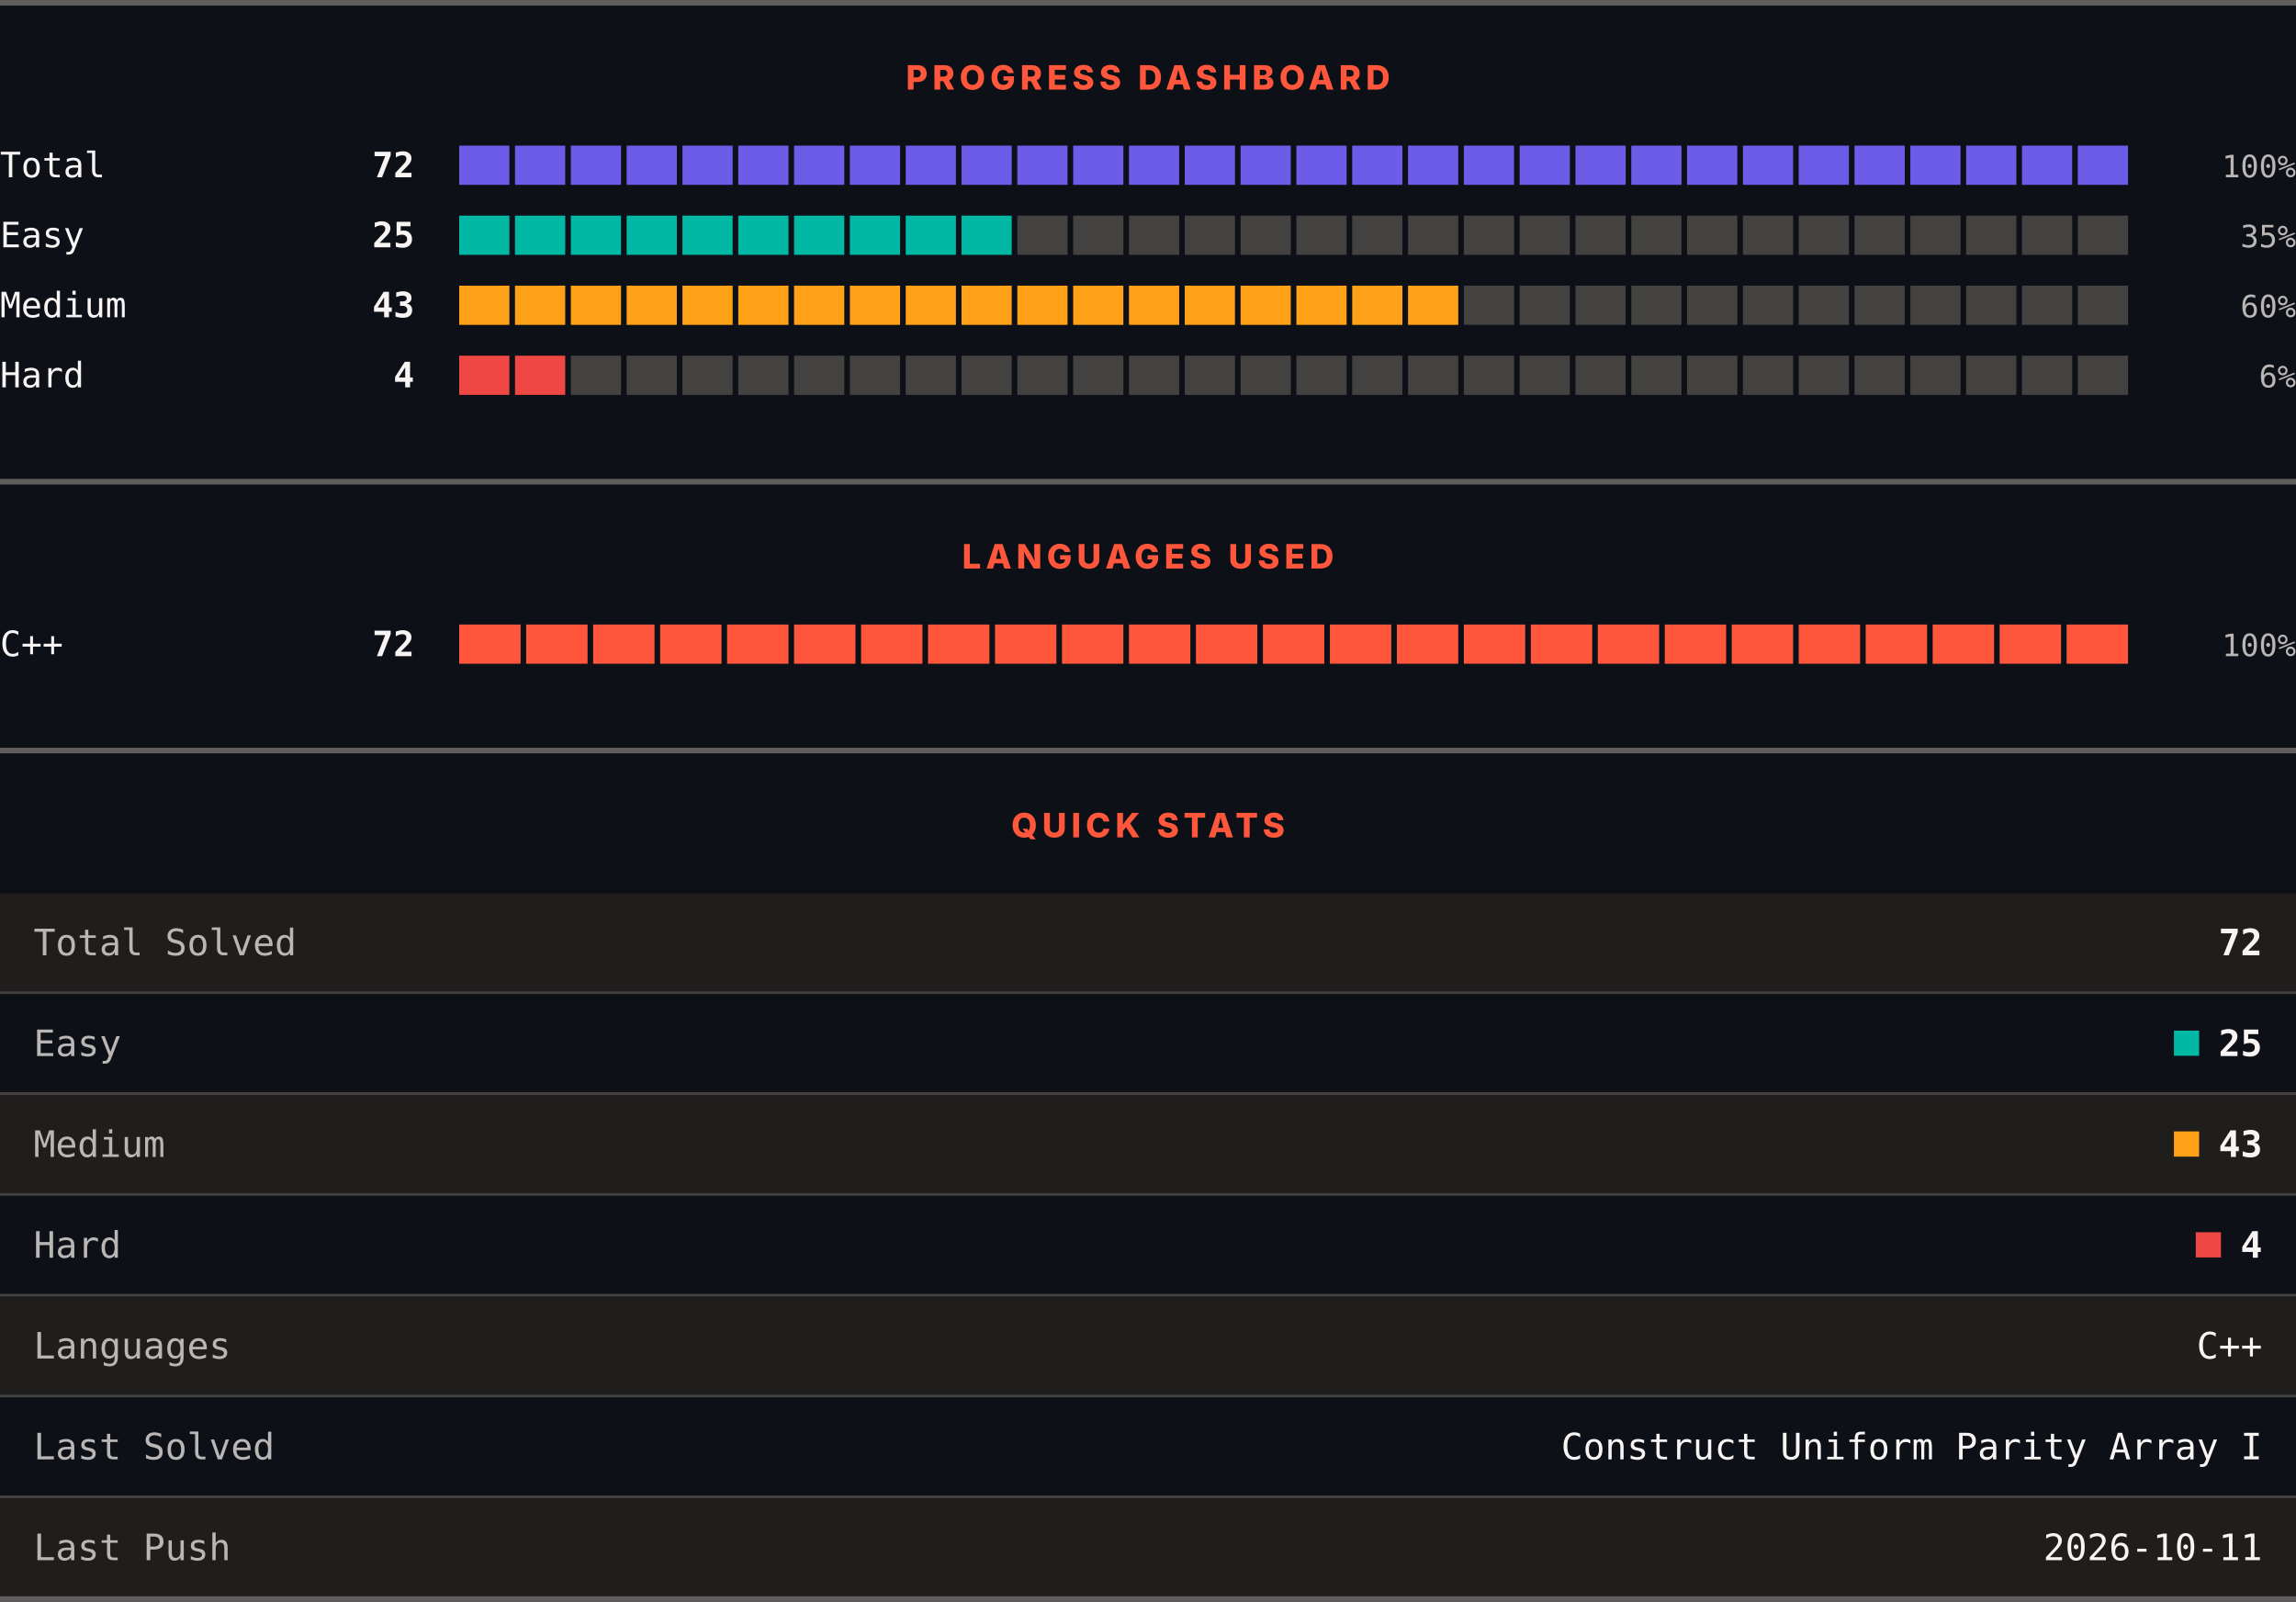
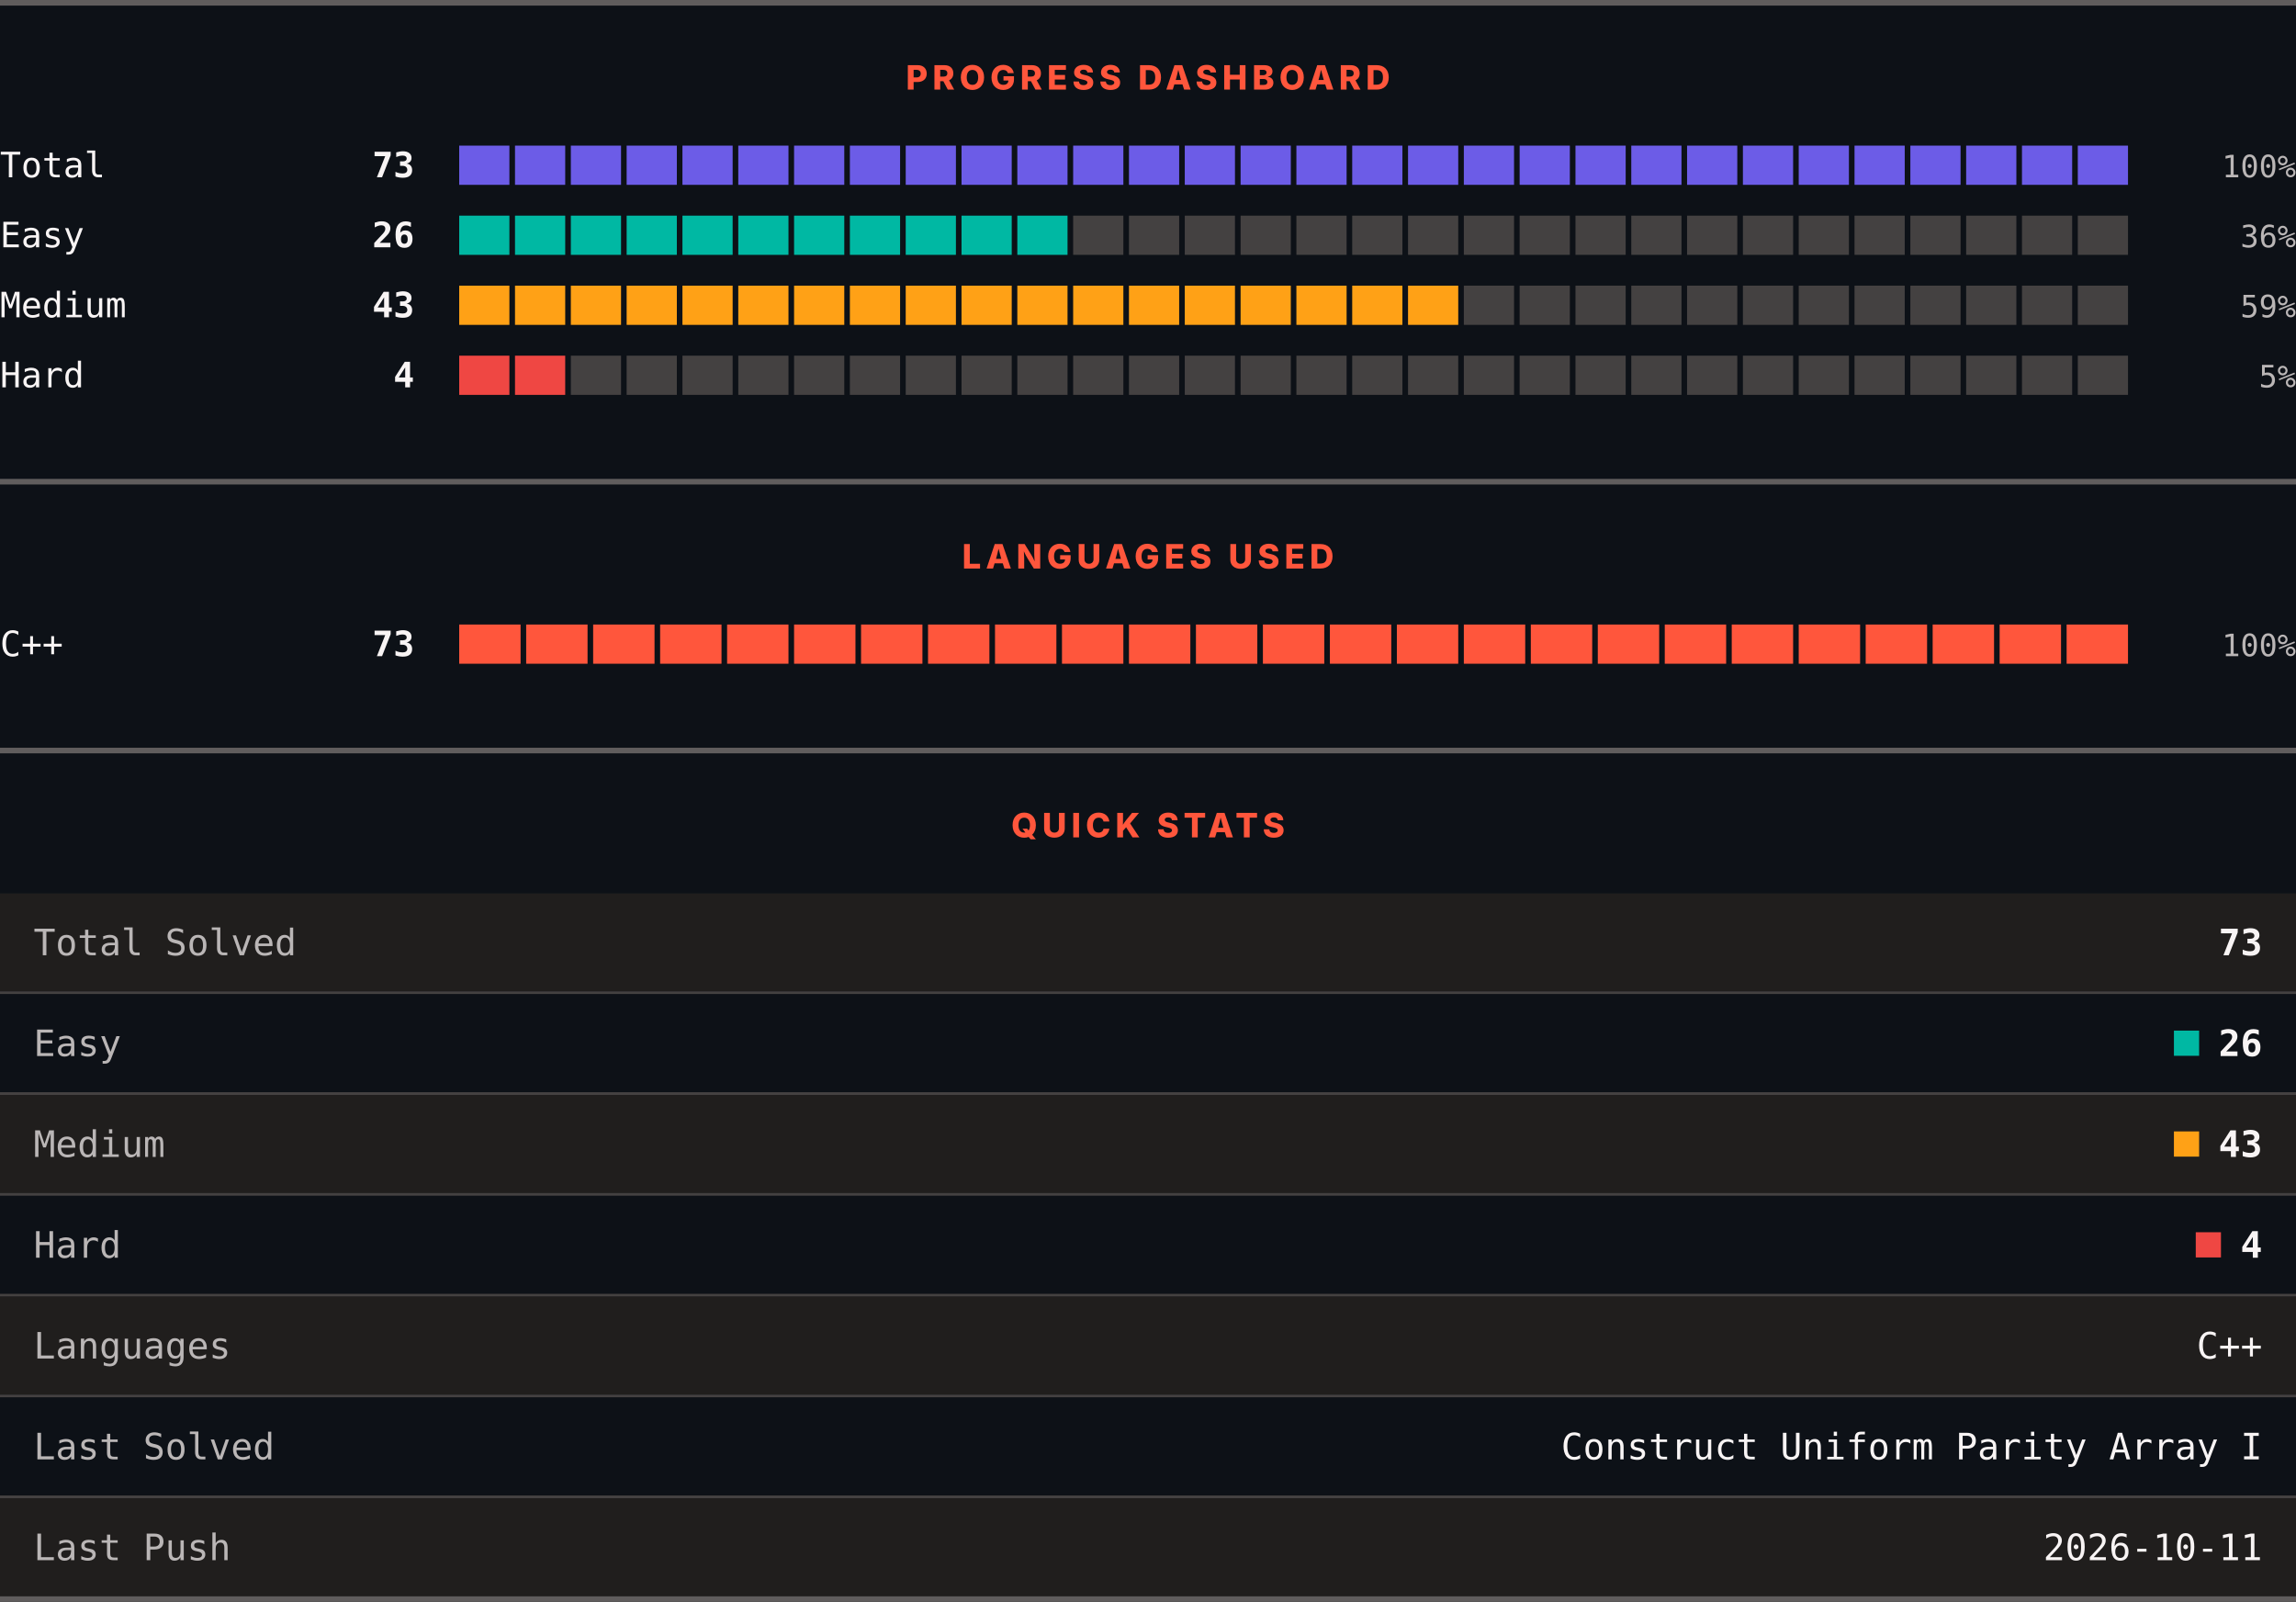
<svg xmlns="http://www.w3.org/2000/svg" width="820" height="572" viewBox="0 0 820 572" role="img" aria-label="LeetCode progress, languages and quick stats">
  <rect width="820" height="572" fill="#0d1117" />
  <rect x="0" y="0" width="820" height="2" fill="#605d5d" />
  <text x="410" y="32" text-anchor="middle" font-family="Archivo, system-ui, -apple-system, Segoe UI, sans-serif" font-size="12" font-weight="800" letter-spacing="1.68" fill="#ff563c">PROGRESS DASHBOARD</text>
  <text x="0" y="63.3" font-family="ui-monospace, SFMono-Regular, Menlo, Consolas, monospace" font-size="12.5" fill="#f8f4f4">Total</text>
-   <text x="148" y="63.3" text-anchor="end" font-family="ui-monospace, SFMono-Regular, Menlo, Consolas, monospace" font-size="12.5" font-weight="700" fill="#f8f4f4">72</text>
+   <text x="148" y="63.3" text-anchor="end" font-family="ui-monospace, SFMono-Regular, Menlo, Consolas, monospace" font-size="12.5" font-weight="700" fill="#f8f4f4">73</text>
  <rect x="164.00" y="52" width="17.93" height="14" fill="#6c5ce7" />
  <rect x="183.93" y="52" width="17.93" height="14" fill="#6c5ce7" />
  <rect x="203.87" y="52" width="17.93" height="14" fill="#6c5ce7" />
  <rect x="223.80" y="52" width="17.93" height="14" fill="#6c5ce7" />
  <rect x="243.73" y="52" width="17.93" height="14" fill="#6c5ce7" />
  <rect x="263.67" y="52" width="17.93" height="14" fill="#6c5ce7" />
  <rect x="283.60" y="52" width="17.93" height="14" fill="#6c5ce7" />
  <rect x="303.53" y="52" width="17.93" height="14" fill="#6c5ce7" />
  <rect x="323.47" y="52" width="17.93" height="14" fill="#6c5ce7" />
  <rect x="343.40" y="52" width="17.93" height="14" fill="#6c5ce7" />
  <rect x="363.33" y="52" width="17.93" height="14" fill="#6c5ce7" />
  <rect x="383.27" y="52" width="17.93" height="14" fill="#6c5ce7" />
  <rect x="403.20" y="52" width="17.93" height="14" fill="#6c5ce7" />
  <rect x="423.13" y="52" width="17.93" height="14" fill="#6c5ce7" />
  <rect x="443.07" y="52" width="17.93" height="14" fill="#6c5ce7" />
  <rect x="463.00" y="52" width="17.93" height="14" fill="#6c5ce7" />
  <rect x="482.93" y="52" width="17.93" height="14" fill="#6c5ce7" />
  <rect x="502.87" y="52" width="17.93" height="14" fill="#6c5ce7" />
  <rect x="522.80" y="52" width="17.93" height="14" fill="#6c5ce7" />
  <rect x="542.73" y="52" width="17.93" height="14" fill="#6c5ce7" />
  <rect x="562.67" y="52" width="17.93" height="14" fill="#6c5ce7" />
  <rect x="582.60" y="52" width="17.93" height="14" fill="#6c5ce7" />
  <rect x="602.53" y="52" width="17.93" height="14" fill="#6c5ce7" />
  <rect x="622.47" y="52" width="17.93" height="14" fill="#6c5ce7" />
  <rect x="642.40" y="52" width="17.93" height="14" fill="#6c5ce7" />
  <rect x="662.33" y="52" width="17.93" height="14" fill="#6c5ce7" />
  <rect x="682.27" y="52" width="17.93" height="14" fill="#6c5ce7" />
  <rect x="702.20" y="52" width="17.93" height="14" fill="#6c5ce7" />
  <rect x="722.13" y="52" width="17.93" height="14" fill="#6c5ce7" />
  <rect x="742.07" y="52" width="17.93" height="14" fill="#6c5ce7" />
  <text x="820" y="63.3" text-anchor="end" font-family="ui-monospace, SFMono-Regular, Menlo, Consolas, monospace" font-size="11" fill="#bab6b6">100%</text>
  <text x="0" y="88.3" font-family="ui-monospace, SFMono-Regular, Menlo, Consolas, monospace" font-size="12.5" fill="#f8f4f4">Easy</text>
-   <text x="148" y="88.3" text-anchor="end" font-family="ui-monospace, SFMono-Regular, Menlo, Consolas, monospace" font-size="12.5" font-weight="700" fill="#f8f4f4">25</text>
+   <text x="148" y="88.3" text-anchor="end" font-family="ui-monospace, SFMono-Regular, Menlo, Consolas, monospace" font-size="12.5" font-weight="700" fill="#f8f4f4">26</text>
  <rect x="164.00" y="77" width="17.93" height="14" fill="#00b8a3" />
  <rect x="183.93" y="77" width="17.93" height="14" fill="#00b8a3" />
  <rect x="203.87" y="77" width="17.93" height="14" fill="#00b8a3" />
  <rect x="223.80" y="77" width="17.93" height="14" fill="#00b8a3" />
  <rect x="243.73" y="77" width="17.93" height="14" fill="#00b8a3" />
  <rect x="263.67" y="77" width="17.93" height="14" fill="#00b8a3" />
  <rect x="283.60" y="77" width="17.93" height="14" fill="#00b8a3" />
  <rect x="303.53" y="77" width="17.93" height="14" fill="#00b8a3" />
  <rect x="323.47" y="77" width="17.93" height="14" fill="#00b8a3" />
  <rect x="343.40" y="77" width="17.93" height="14" fill="#00b8a3" />
-   <rect x="363.33" y="77" width="17.93" height="14" fill="#444141" />
+   <rect x="363.33" y="77" width="17.93" height="14" fill="#00b8a3" />
  <rect x="383.27" y="77" width="17.93" height="14" fill="#444141" />
  <rect x="403.20" y="77" width="17.93" height="14" fill="#444141" />
  <rect x="423.13" y="77" width="17.93" height="14" fill="#444141" />
  <rect x="443.07" y="77" width="17.93" height="14" fill="#444141" />
  <rect x="463.00" y="77" width="17.93" height="14" fill="#444141" />
  <rect x="482.93" y="77" width="17.93" height="14" fill="#444141" />
  <rect x="502.87" y="77" width="17.93" height="14" fill="#444141" />
  <rect x="522.80" y="77" width="17.93" height="14" fill="#444141" />
  <rect x="542.73" y="77" width="17.93" height="14" fill="#444141" />
  <rect x="562.67" y="77" width="17.93" height="14" fill="#444141" />
  <rect x="582.60" y="77" width="17.93" height="14" fill="#444141" />
  <rect x="602.53" y="77" width="17.93" height="14" fill="#444141" />
  <rect x="622.47" y="77" width="17.93" height="14" fill="#444141" />
  <rect x="642.40" y="77" width="17.93" height="14" fill="#444141" />
  <rect x="662.33" y="77" width="17.93" height="14" fill="#444141" />
  <rect x="682.27" y="77" width="17.93" height="14" fill="#444141" />
  <rect x="702.20" y="77" width="17.93" height="14" fill="#444141" />
  <rect x="722.13" y="77" width="17.93" height="14" fill="#444141" />
  <rect x="742.07" y="77" width="17.93" height="14" fill="#444141" />
-   <text x="820" y="88.3" text-anchor="end" font-family="ui-monospace, SFMono-Regular, Menlo, Consolas, monospace" font-size="11" fill="#bab6b6">35%</text>
+   <text x="820" y="88.3" text-anchor="end" font-family="ui-monospace, SFMono-Regular, Menlo, Consolas, monospace" font-size="11" fill="#bab6b6">36%</text>
  <text x="0" y="113.3" font-family="ui-monospace, SFMono-Regular, Menlo, Consolas, monospace" font-size="12.5" fill="#f8f4f4">Medium</text>
  <text x="148" y="113.3" text-anchor="end" font-family="ui-monospace, SFMono-Regular, Menlo, Consolas, monospace" font-size="12.5" font-weight="700" fill="#f8f4f4">43</text>
  <rect x="164.00" y="102" width="17.93" height="14" fill="#ffa116" />
  <rect x="183.93" y="102" width="17.93" height="14" fill="#ffa116" />
  <rect x="203.87" y="102" width="17.93" height="14" fill="#ffa116" />
  <rect x="223.80" y="102" width="17.93" height="14" fill="#ffa116" />
  <rect x="243.73" y="102" width="17.93" height="14" fill="#ffa116" />
  <rect x="263.67" y="102" width="17.93" height="14" fill="#ffa116" />
  <rect x="283.60" y="102" width="17.93" height="14" fill="#ffa116" />
  <rect x="303.53" y="102" width="17.93" height="14" fill="#ffa116" />
  <rect x="323.47" y="102" width="17.93" height="14" fill="#ffa116" />
  <rect x="343.40" y="102" width="17.93" height="14" fill="#ffa116" />
  <rect x="363.33" y="102" width="17.93" height="14" fill="#ffa116" />
  <rect x="383.27" y="102" width="17.93" height="14" fill="#ffa116" />
  <rect x="403.20" y="102" width="17.93" height="14" fill="#ffa116" />
  <rect x="423.13" y="102" width="17.93" height="14" fill="#ffa116" />
  <rect x="443.07" y="102" width="17.93" height="14" fill="#ffa116" />
  <rect x="463.00" y="102" width="17.93" height="14" fill="#ffa116" />
  <rect x="482.93" y="102" width="17.93" height="14" fill="#ffa116" />
  <rect x="502.87" y="102" width="17.93" height="14" fill="#ffa116" />
  <rect x="522.80" y="102" width="17.93" height="14" fill="#444141" />
  <rect x="542.73" y="102" width="17.93" height="14" fill="#444141" />
  <rect x="562.67" y="102" width="17.93" height="14" fill="#444141" />
  <rect x="582.60" y="102" width="17.93" height="14" fill="#444141" />
  <rect x="602.53" y="102" width="17.93" height="14" fill="#444141" />
  <rect x="622.47" y="102" width="17.93" height="14" fill="#444141" />
  <rect x="642.40" y="102" width="17.93" height="14" fill="#444141" />
  <rect x="662.33" y="102" width="17.93" height="14" fill="#444141" />
  <rect x="682.27" y="102" width="17.93" height="14" fill="#444141" />
  <rect x="702.20" y="102" width="17.93" height="14" fill="#444141" />
  <rect x="722.13" y="102" width="17.93" height="14" fill="#444141" />
  <rect x="742.07" y="102" width="17.93" height="14" fill="#444141" />
-   <text x="820" y="113.3" text-anchor="end" font-family="ui-monospace, SFMono-Regular, Menlo, Consolas, monospace" font-size="11" fill="#bab6b6">60%</text>
+   <text x="820" y="113.3" text-anchor="end" font-family="ui-monospace, SFMono-Regular, Menlo, Consolas, monospace" font-size="11" fill="#bab6b6">59%</text>
  <text x="0" y="138.3" font-family="ui-monospace, SFMono-Regular, Menlo, Consolas, monospace" font-size="12.5" fill="#f8f4f4">Hard</text>
  <text x="148" y="138.3" text-anchor="end" font-family="ui-monospace, SFMono-Regular, Menlo, Consolas, monospace" font-size="12.5" font-weight="700" fill="#f8f4f4">4</text>
  <rect x="164.00" y="127" width="17.93" height="14" fill="#ef4743" />
  <rect x="183.93" y="127" width="17.93" height="14" fill="#ef4743" />
  <rect x="203.87" y="127" width="17.93" height="14" fill="#444141" />
  <rect x="223.80" y="127" width="17.93" height="14" fill="#444141" />
  <rect x="243.73" y="127" width="17.93" height="14" fill="#444141" />
  <rect x="263.67" y="127" width="17.93" height="14" fill="#444141" />
  <rect x="283.60" y="127" width="17.93" height="14" fill="#444141" />
  <rect x="303.53" y="127" width="17.93" height="14" fill="#444141" />
  <rect x="323.47" y="127" width="17.93" height="14" fill="#444141" />
  <rect x="343.40" y="127" width="17.93" height="14" fill="#444141" />
  <rect x="363.33" y="127" width="17.93" height="14" fill="#444141" />
  <rect x="383.27" y="127" width="17.93" height="14" fill="#444141" />
  <rect x="403.20" y="127" width="17.93" height="14" fill="#444141" />
  <rect x="423.13" y="127" width="17.93" height="14" fill="#444141" />
  <rect x="443.07" y="127" width="17.93" height="14" fill="#444141" />
  <rect x="463.00" y="127" width="17.93" height="14" fill="#444141" />
  <rect x="482.93" y="127" width="17.93" height="14" fill="#444141" />
  <rect x="502.87" y="127" width="17.93" height="14" fill="#444141" />
  <rect x="522.80" y="127" width="17.93" height="14" fill="#444141" />
  <rect x="542.73" y="127" width="17.93" height="14" fill="#444141" />
  <rect x="562.67" y="127" width="17.93" height="14" fill="#444141" />
  <rect x="582.60" y="127" width="17.93" height="14" fill="#444141" />
  <rect x="602.53" y="127" width="17.93" height="14" fill="#444141" />
  <rect x="622.47" y="127" width="17.93" height="14" fill="#444141" />
  <rect x="642.40" y="127" width="17.93" height="14" fill="#444141" />
  <rect x="662.33" y="127" width="17.93" height="14" fill="#444141" />
  <rect x="682.27" y="127" width="17.93" height="14" fill="#444141" />
  <rect x="702.20" y="127" width="17.93" height="14" fill="#444141" />
  <rect x="722.13" y="127" width="17.93" height="14" fill="#444141" />
  <rect x="742.07" y="127" width="17.93" height="14" fill="#444141" />
-   <text x="820" y="138.3" text-anchor="end" font-family="ui-monospace, SFMono-Regular, Menlo, Consolas, monospace" font-size="11" fill="#bab6b6">6%</text>
+   <text x="820" y="138.3" text-anchor="end" font-family="ui-monospace, SFMono-Regular, Menlo, Consolas, monospace" font-size="11" fill="#bab6b6">5%</text>
  <rect x="0" y="171" width="820" height="2" fill="#605d5d" />
  <text x="410" y="203" text-anchor="middle" font-family="Archivo, system-ui, -apple-system, Segoe UI, sans-serif" font-size="12" font-weight="800" letter-spacing="1.68" fill="#ff563c">LANGUAGES USED</text>
  <text x="0" y="234.3" font-family="ui-monospace, SFMono-Regular, Menlo, Consolas, monospace" font-size="12.5" fill="#f8f4f4">C++</text>
-   <text x="148" y="234.3" text-anchor="end" font-family="ui-monospace, SFMono-Regular, Menlo, Consolas, monospace" font-size="12.5" font-weight="700" fill="#f8f4f4">72</text>
+   <text x="148" y="234.3" text-anchor="end" font-family="ui-monospace, SFMono-Regular, Menlo, Consolas, monospace" font-size="12.5" font-weight="700" fill="#f8f4f4">73</text>
  <rect x="164.00" y="223" width="21.92" height="14" fill="#ff563c" />
  <rect x="187.92" y="223" width="21.92" height="14" fill="#ff563c" />
  <rect x="211.84" y="223" width="21.92" height="14" fill="#ff563c" />
  <rect x="235.76" y="223" width="21.92" height="14" fill="#ff563c" />
  <rect x="259.68" y="223" width="21.92" height="14" fill="#ff563c" />
  <rect x="283.60" y="223" width="21.92" height="14" fill="#ff563c" />
  <rect x="307.52" y="223" width="21.92" height="14" fill="#ff563c" />
  <rect x="331.44" y="223" width="21.92" height="14" fill="#ff563c" />
  <rect x="355.36" y="223" width="21.92" height="14" fill="#ff563c" />
  <rect x="379.28" y="223" width="21.92" height="14" fill="#ff563c" />
  <rect x="403.20" y="223" width="21.92" height="14" fill="#ff563c" />
  <rect x="427.12" y="223" width="21.92" height="14" fill="#ff563c" />
  <rect x="451.04" y="223" width="21.92" height="14" fill="#ff563c" />
  <rect x="474.96" y="223" width="21.92" height="14" fill="#ff563c" />
  <rect x="498.88" y="223" width="21.92" height="14" fill="#ff563c" />
  <rect x="522.80" y="223" width="21.92" height="14" fill="#ff563c" />
  <rect x="546.72" y="223" width="21.92" height="14" fill="#ff563c" />
  <rect x="570.64" y="223" width="21.92" height="14" fill="#ff563c" />
  <rect x="594.56" y="223" width="21.92" height="14" fill="#ff563c" />
  <rect x="618.48" y="223" width="21.92" height="14" fill="#ff563c" />
  <rect x="642.40" y="223" width="21.92" height="14" fill="#ff563c" />
  <rect x="666.32" y="223" width="21.92" height="14" fill="#ff563c" />
  <rect x="690.24" y="223" width="21.92" height="14" fill="#ff563c" />
  <rect x="714.16" y="223" width="21.92" height="14" fill="#ff563c" />
  <rect x="738.08" y="223" width="21.92" height="14" fill="#ff563c" />
  <text x="820" y="234.3" text-anchor="end" font-family="ui-monospace, SFMono-Regular, Menlo, Consolas, monospace" font-size="11" fill="#bab6b6">100%</text>
  <rect x="0" y="267" width="820" height="2" fill="#605d5d" />
  <text x="410" y="299" text-anchor="middle" font-family="Archivo, system-ui, -apple-system, Segoe UI, sans-serif" font-size="12" font-weight="800" letter-spacing="1.68" fill="#ff563c">QUICK STATS</text>
  <rect x="0" y="319" width="820" height="35" fill="#201e1d" />
  <text x="12" y="341.1" font-family="ui-monospace, SFMono-Regular, Menlo, Consolas, monospace" font-size="13" fill="#bab6b6">Total Solved</text>
-   <text x="808" y="341.1" text-anchor="end" font-family="ui-monospace, SFMono-Regular, Menlo, Consolas, monospace" font-size="13" font-weight="700" fill="#f8f4f4">72</text>
+   <text x="808" y="341.1" text-anchor="end" font-family="ui-monospace, SFMono-Regular, Menlo, Consolas, monospace" font-size="13" font-weight="700" fill="#f8f4f4">73</text>
  <rect x="0" y="354" width="820" height="1" fill="#444141" />
  <rect x="0" y="355" width="820" height="35" fill="#0d1117" />
  <text x="12" y="377.1" font-family="ui-monospace, SFMono-Regular, Menlo, Consolas, monospace" font-size="13" fill="#bab6b6">Easy</text>
  <rect x="776.4" y="368" width="9" height="9" fill="#00b8a3" />
-   <text x="808" y="377.1" text-anchor="end" font-family="ui-monospace, SFMono-Regular, Menlo, Consolas, monospace" font-size="13" font-weight="700" fill="#f8f4f4">25</text>
+   <text x="808" y="377.1" text-anchor="end" font-family="ui-monospace, SFMono-Regular, Menlo, Consolas, monospace" font-size="13" font-weight="700" fill="#f8f4f4">26</text>
  <rect x="0" y="390" width="820" height="1" fill="#444141" />
  <rect x="0" y="391" width="820" height="35" fill="#201e1d" />
  <text x="12" y="413.1" font-family="ui-monospace, SFMono-Regular, Menlo, Consolas, monospace" font-size="13" fill="#bab6b6">Medium</text>
  <rect x="776.4" y="404" width="9" height="9" fill="#ffa116" />
  <text x="808" y="413.1" text-anchor="end" font-family="ui-monospace, SFMono-Regular, Menlo, Consolas, monospace" font-size="13" font-weight="700" fill="#f8f4f4">43</text>
  <rect x="0" y="426" width="820" height="1" fill="#444141" />
  <rect x="0" y="427" width="820" height="35" fill="#0d1117" />
  <text x="12" y="449.1" font-family="ui-monospace, SFMono-Regular, Menlo, Consolas, monospace" font-size="13" fill="#bab6b6">Hard</text>
  <rect x="784.2" y="440" width="9" height="9" fill="#ef4743" />
  <text x="808" y="449.1" text-anchor="end" font-family="ui-monospace, SFMono-Regular, Menlo, Consolas, monospace" font-size="13" font-weight="700" fill="#f8f4f4">4</text>
  <rect x="0" y="462" width="820" height="1" fill="#444141" />
  <rect x="0" y="463" width="820" height="35" fill="#201e1d" />
  <text x="12" y="485.1" font-family="ui-monospace, SFMono-Regular, Menlo, Consolas, monospace" font-size="13" fill="#bab6b6">Languages</text>
  <text x="808" y="485.1" text-anchor="end" font-family="ui-monospace, SFMono-Regular, Menlo, Consolas, monospace" font-size="13" fill="#f8f4f4">C++</text>
  <rect x="0" y="498" width="820" height="1" fill="#444141" />
  <rect x="0" y="499" width="820" height="35" fill="#0d1117" />
  <text x="12" y="521.1" font-family="ui-monospace, SFMono-Regular, Menlo, Consolas, monospace" font-size="13" fill="#bab6b6">Last Solved</text>
  <text x="808" y="521.1" text-anchor="end" font-family="ui-monospace, SFMono-Regular, Menlo, Consolas, monospace" font-size="13" fill="#f8f4f4">Construct Uniform Parity Array I</text>
  <rect x="0" y="534" width="820" height="1" fill="#444141" />
  <rect x="0" y="535" width="820" height="35" fill="#201e1d" />
  <text x="12" y="557.1" font-family="ui-monospace, SFMono-Regular, Menlo, Consolas, monospace" font-size="13" fill="#bab6b6">Last Push</text>
  <text x="808" y="557.1" text-anchor="end" font-family="ui-monospace, SFMono-Regular, Menlo, Consolas, monospace" font-size="13" fill="#f8f4f4">2026-10-11</text>
  <rect x="0" y="570" width="820" height="2" fill="#605d5d" />
</svg>
